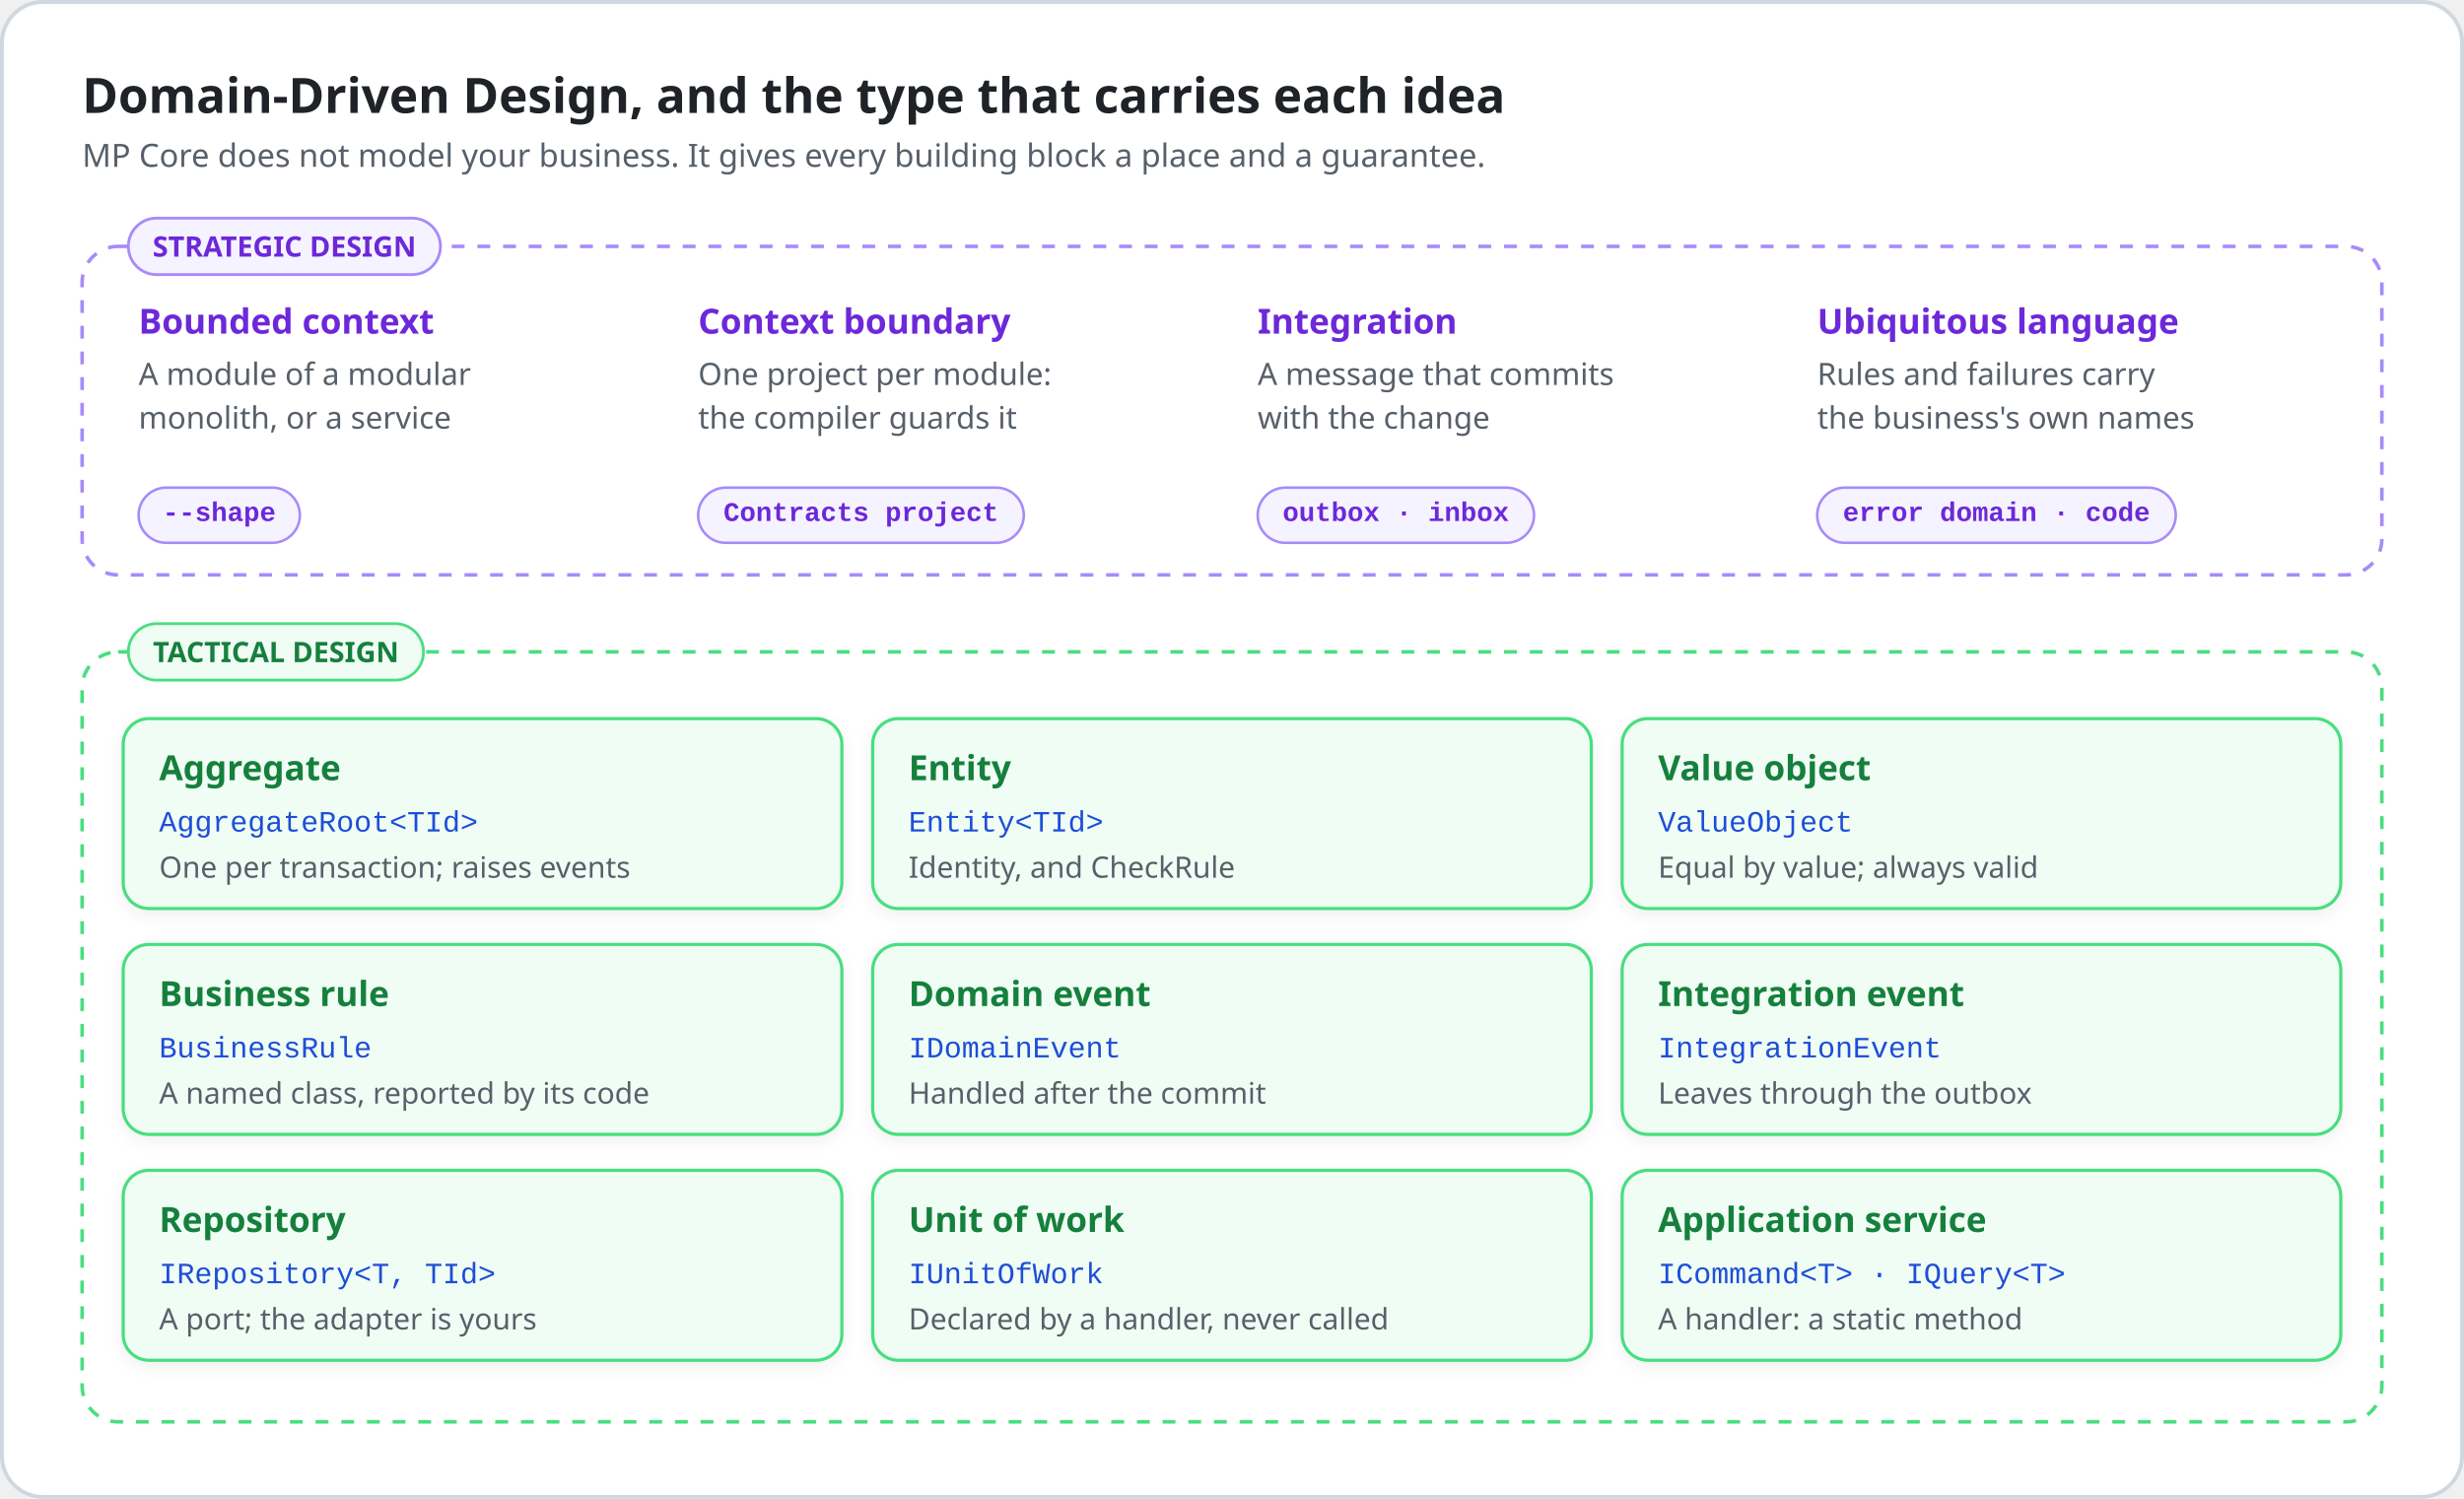
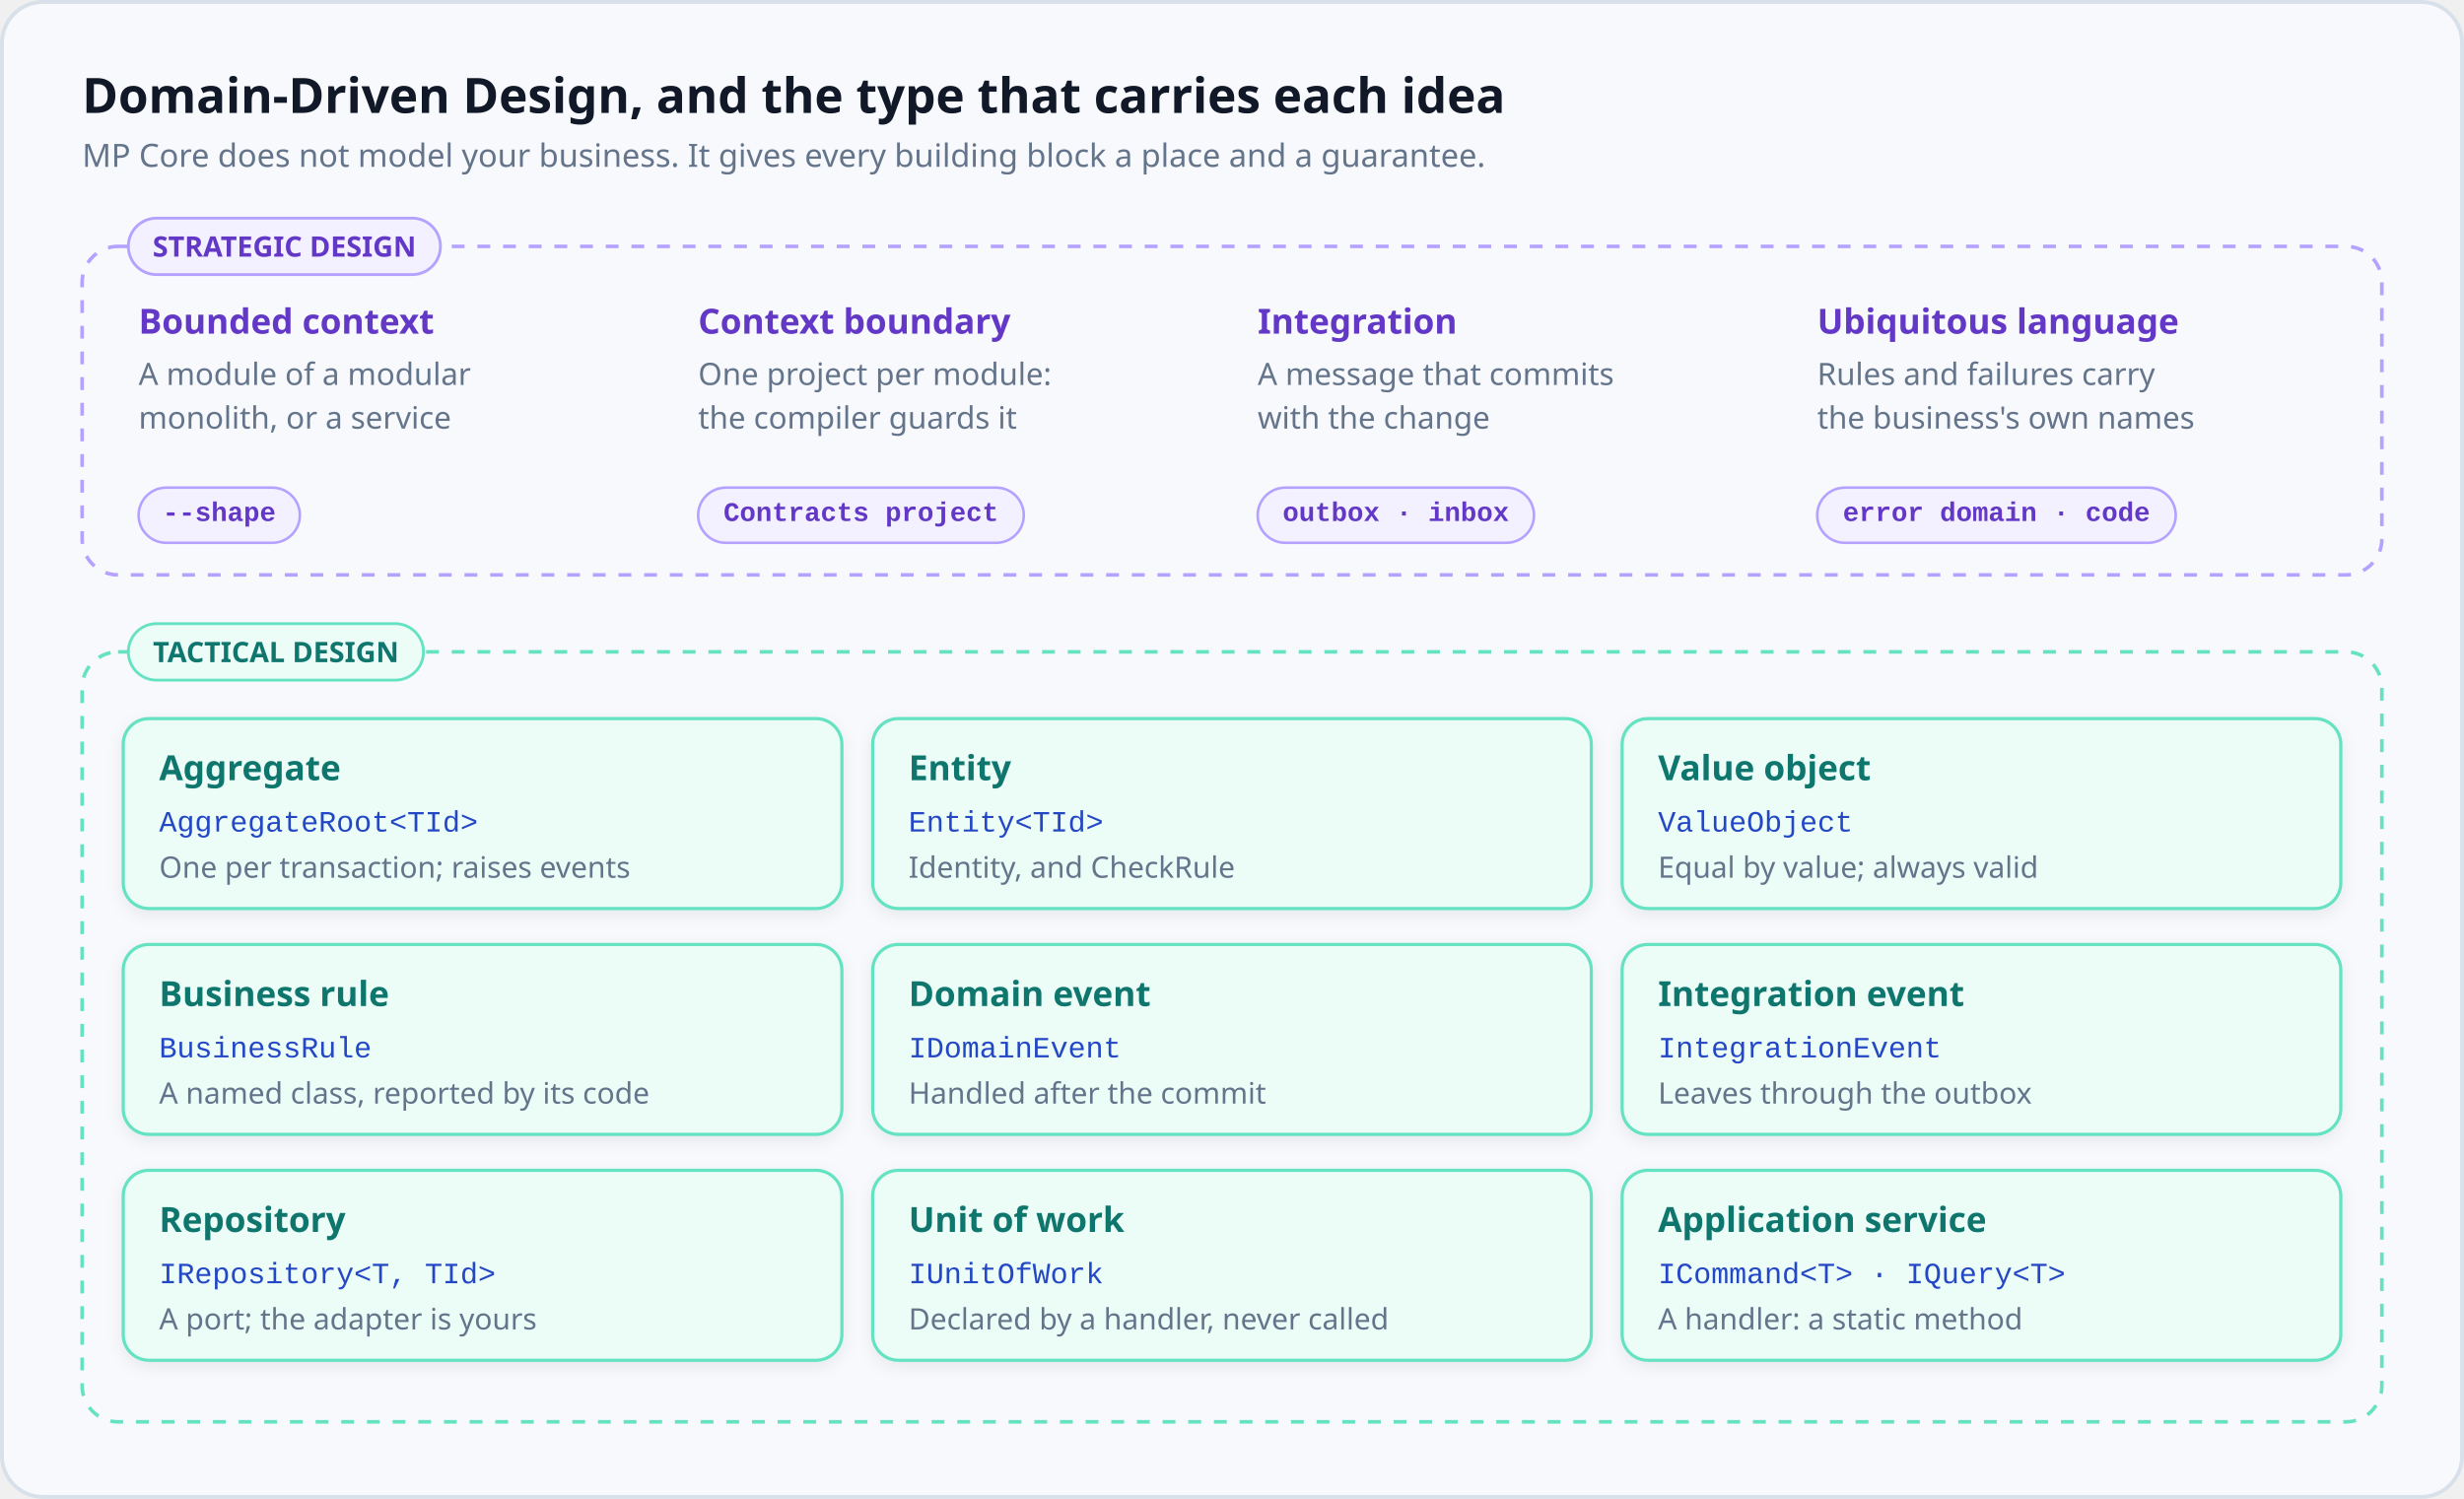
<svg xmlns="http://www.w3.org/2000/svg" viewBox="0 0 960 584" width="960" height="584" role="img" aria-label="The building blocks of Domain-Driven Design and the MP Core type that carries each">
  <defs>
    <filter id="shadow" x="-10%" y="-10%" width="120%" height="130%">
-       <feDropShadow dx="0" dy="2" stdDeviation="3" flood-color="#1f2328" flood-opacity="0.06" />
+       <feDropShadow dx="0" dy="2" stdDeviation="3" flood-color="#0f172a" flood-opacity="0.07" />
    </filter>
  </defs>
-   <rect x="0.75" y="0.75" width="958.5" height="582.5" rx="16" fill="#ffffff" stroke="#d0d7de" stroke-width="1.5" />
-   <text x="32" y="44" font-family="-apple-system, BlinkMacSystemFont, 'Segoe UI', 'Noto Sans', Helvetica, Arial, sans-serif" font-size="19" font-weight="700" fill="#1f2328" text-anchor="start">Domain-Driven Design, and the type that carries each idea</text>
-   <text x="32" y="65" font-family="-apple-system, BlinkMacSystemFont, 'Segoe UI', 'Noto Sans', Helvetica, Arial, sans-serif" font-size="12.5" font-weight="400" fill="#57606a" text-anchor="start">MP Core does not model your business. It gives every building block a place and a guarantee.</text>
-   <rect x="32" y="96" width="896" height="128" rx="14" fill="none" stroke="#a78bfa" stroke-width="1.4" stroke-dasharray="5 5" />
-   <rect x="50" y="85" width="121.6" height="22" rx="6" fill="#ffffff" stroke="none" stroke-width="1.25" />
-   <rect x="50" y="85" width="121.6" height="22" rx="11" fill="#f5f3ff" stroke="#a78bfa" stroke-width="1.1" />
-   <text x="110.8" y="100" font-family="-apple-system, BlinkMacSystemFont, 'Segoe UI', 'Noto Sans', Helvetica, Arial, sans-serif" font-size="11" font-weight="700" fill="#6d28d9" text-anchor="middle">STRATEGIC DESIGN</text>
-   <text x="54" y="130" font-family="-apple-system, BlinkMacSystemFont, 'Segoe UI', 'Noto Sans', Helvetica, Arial, sans-serif" font-size="13.5" font-weight="700" fill="#6d28d9" text-anchor="start">Bounded context</text>
-   <text x="54" y="150" font-family="-apple-system, BlinkMacSystemFont, 'Segoe UI', 'Noto Sans', Helvetica, Arial, sans-serif" font-size="12" font-weight="400" fill="#57606a" text-anchor="start">A module of a modular</text>
-   <text x="54" y="167" font-family="-apple-system, BlinkMacSystemFont, 'Segoe UI', 'Noto Sans', Helvetica, Arial, sans-serif" font-size="12" font-weight="400" fill="#57606a" text-anchor="start">monolith, or a service</text>
-   <rect x="54" y="190" width="62.835" height="21.5" rx="10.75" fill="#f5f3ff" stroke="#a78bfa" stroke-width="1" />
-   <text x="85.418" y="203.0" font-family="ui-monospace, SFMono-Regular, 'SF Mono', Menlo, Consolas, 'Liberation Mono', monospace" font-size="10.5" font-weight="600" fill="#6d28d9" text-anchor="middle">--shape</text>
-   <text x="272" y="130" font-family="-apple-system, BlinkMacSystemFont, 'Segoe UI', 'Noto Sans', Helvetica, Arial, sans-serif" font-size="13.5" font-weight="700" fill="#6d28d9" text-anchor="start">Context boundary</text>
-   <text x="272" y="150" font-family="-apple-system, BlinkMacSystemFont, 'Segoe UI', 'Noto Sans', Helvetica, Arial, sans-serif" font-size="12" font-weight="400" fill="#57606a" text-anchor="start">One project per module:</text>
-   <text x="272" y="167" font-family="-apple-system, BlinkMacSystemFont, 'Segoe UI', 'Noto Sans', Helvetica, Arial, sans-serif" font-size="12" font-weight="400" fill="#57606a" text-anchor="start">the compiler guards it</text>
-   <rect x="272" y="190" width="126.885" height="21.5" rx="10.75" fill="#f5f3ff" stroke="#a78bfa" stroke-width="1" />
-   <text x="335.442" y="203.0" font-family="ui-monospace, SFMono-Regular, 'SF Mono', Menlo, Consolas, 'Liberation Mono', monospace" font-size="10.5" font-weight="600" fill="#6d28d9" text-anchor="middle">Contracts project</text>
-   <text x="490" y="130" font-family="-apple-system, BlinkMacSystemFont, 'Segoe UI', 'Noto Sans', Helvetica, Arial, sans-serif" font-size="13.5" font-weight="700" fill="#6d28d9" text-anchor="start">Integration</text>
-   <text x="490" y="150" font-family="-apple-system, BlinkMacSystemFont, 'Segoe UI', 'Noto Sans', Helvetica, Arial, sans-serif" font-size="12" font-weight="400" fill="#57606a" text-anchor="start">A message that commits</text>
-   <text x="490" y="167" font-family="-apple-system, BlinkMacSystemFont, 'Segoe UI', 'Noto Sans', Helvetica, Arial, sans-serif" font-size="12" font-weight="400" fill="#57606a" text-anchor="start">with the change</text>
-   <rect x="490" y="190" width="107.67" height="21.5" rx="10.75" fill="#f5f3ff" stroke="#a78bfa" stroke-width="1" />
-   <text x="543.835" y="203.0" font-family="ui-monospace, SFMono-Regular, 'SF Mono', Menlo, Consolas, 'Liberation Mono', monospace" font-size="10.5" font-weight="600" fill="#6d28d9" text-anchor="middle">outbox · inbox</text>
-   <text x="708" y="130" font-family="-apple-system, BlinkMacSystemFont, 'Segoe UI', 'Noto Sans', Helvetica, Arial, sans-serif" font-size="13.5" font-weight="700" fill="#6d28d9" text-anchor="start">Ubiquitous language</text>
-   <text x="708" y="150" font-family="-apple-system, BlinkMacSystemFont, 'Segoe UI', 'Noto Sans', Helvetica, Arial, sans-serif" font-size="12" font-weight="400" fill="#57606a" text-anchor="start">Rules and failures carry</text>
-   <text x="708" y="167" font-family="-apple-system, BlinkMacSystemFont, 'Segoe UI', 'Noto Sans', Helvetica, Arial, sans-serif" font-size="12" font-weight="400" fill="#57606a" text-anchor="start">the business's own names</text>
-   <rect x="708" y="190" width="139.695" height="21.5" rx="10.75" fill="#f5f3ff" stroke="#a78bfa" stroke-width="1" />
-   <text x="777.847" y="203.0" font-family="ui-monospace, SFMono-Regular, 'SF Mono', Menlo, Consolas, 'Liberation Mono', monospace" font-size="10.5" font-weight="600" fill="#6d28d9" text-anchor="middle">error domain · code</text>
-   <rect x="32" y="254" width="896" height="300" rx="14" fill="none" stroke="#4ade80" stroke-width="1.4" stroke-dasharray="5 5" />
-   <rect x="50" y="243" width="115.0" height="22" rx="6" fill="#ffffff" stroke="none" stroke-width="1.25" />
-   <rect x="50" y="243" width="115.0" height="22" rx="11" fill="#f0fdf4" stroke="#4ade80" stroke-width="1.1" />
-   <text x="107.5" y="258" font-family="-apple-system, BlinkMacSystemFont, 'Segoe UI', 'Noto Sans', Helvetica, Arial, sans-serif" font-size="11" font-weight="700" fill="#15803d" text-anchor="middle">TACTICAL DESIGN</text>
-   <rect x="48" y="280" width="280" height="74" rx="10" fill="#f0fdf4" stroke="#4ade80" stroke-width="1.25" filter="url(#shadow)" />
-   <text x="62" y="304" font-family="-apple-system, BlinkMacSystemFont, 'Segoe UI', 'Noto Sans', Helvetica, Arial, sans-serif" font-size="13.5" font-weight="700" fill="#15803d" text-anchor="start">Aggregate</text>
-   <text x="62" y="324" font-family="ui-monospace, SFMono-Regular, 'SF Mono', Menlo, Consolas, 'Liberation Mono', monospace" font-size="11.5" font-weight="400" fill="#1d4ed8" text-anchor="start">AggregateRoot&lt;TId&gt;</text>
-   <text x="62" y="342" font-family="-apple-system, BlinkMacSystemFont, 'Segoe UI', 'Noto Sans', Helvetica, Arial, sans-serif" font-size="11.5" font-weight="400" fill="#57606a" text-anchor="start">One per transaction; raises events</text>
-   <rect x="340" y="280" width="280" height="74" rx="10" fill="#f0fdf4" stroke="#4ade80" stroke-width="1.25" filter="url(#shadow)" />
-   <text x="354" y="304" font-family="-apple-system, BlinkMacSystemFont, 'Segoe UI', 'Noto Sans', Helvetica, Arial, sans-serif" font-size="13.5" font-weight="700" fill="#15803d" text-anchor="start">Entity</text>
-   <text x="354" y="324" font-family="ui-monospace, SFMono-Regular, 'SF Mono', Menlo, Consolas, 'Liberation Mono', monospace" font-size="11.5" font-weight="400" fill="#1d4ed8" text-anchor="start">Entity&lt;TId&gt;</text>
-   <text x="354" y="342" font-family="-apple-system, BlinkMacSystemFont, 'Segoe UI', 'Noto Sans', Helvetica, Arial, sans-serif" font-size="11.5" font-weight="400" fill="#57606a" text-anchor="start">Identity, and CheckRule</text>
-   <rect x="632" y="280" width="280" height="74" rx="10" fill="#f0fdf4" stroke="#4ade80" stroke-width="1.25" filter="url(#shadow)" />
-   <text x="646" y="304" font-family="-apple-system, BlinkMacSystemFont, 'Segoe UI', 'Noto Sans', Helvetica, Arial, sans-serif" font-size="13.5" font-weight="700" fill="#15803d" text-anchor="start">Value object</text>
-   <text x="646" y="324" font-family="ui-monospace, SFMono-Regular, 'SF Mono', Menlo, Consolas, 'Liberation Mono', monospace" font-size="11.5" font-weight="400" fill="#1d4ed8" text-anchor="start">ValueObject</text>
-   <text x="646" y="342" font-family="-apple-system, BlinkMacSystemFont, 'Segoe UI', 'Noto Sans', Helvetica, Arial, sans-serif" font-size="11.5" font-weight="400" fill="#57606a" text-anchor="start">Equal by value; always valid</text>
-   <rect x="48" y="368" width="280" height="74" rx="10" fill="#f0fdf4" stroke="#4ade80" stroke-width="1.25" filter="url(#shadow)" />
-   <text x="62" y="392" font-family="-apple-system, BlinkMacSystemFont, 'Segoe UI', 'Noto Sans', Helvetica, Arial, sans-serif" font-size="13.5" font-weight="700" fill="#15803d" text-anchor="start">Business rule</text>
-   <text x="62" y="412" font-family="ui-monospace, SFMono-Regular, 'SF Mono', Menlo, Consolas, 'Liberation Mono', monospace" font-size="11.5" font-weight="400" fill="#1d4ed8" text-anchor="start">BusinessRule</text>
-   <text x="62" y="430" font-family="-apple-system, BlinkMacSystemFont, 'Segoe UI', 'Noto Sans', Helvetica, Arial, sans-serif" font-size="11.5" font-weight="400" fill="#57606a" text-anchor="start">A named class, reported by its code</text>
-   <rect x="340" y="368" width="280" height="74" rx="10" fill="#f0fdf4" stroke="#4ade80" stroke-width="1.25" filter="url(#shadow)" />
-   <text x="354" y="392" font-family="-apple-system, BlinkMacSystemFont, 'Segoe UI', 'Noto Sans', Helvetica, Arial, sans-serif" font-size="13.5" font-weight="700" fill="#15803d" text-anchor="start">Domain event</text>
-   <text x="354" y="412" font-family="ui-monospace, SFMono-Regular, 'SF Mono', Menlo, Consolas, 'Liberation Mono', monospace" font-size="11.5" font-weight="400" fill="#1d4ed8" text-anchor="start">IDomainEvent</text>
-   <text x="354" y="430" font-family="-apple-system, BlinkMacSystemFont, 'Segoe UI', 'Noto Sans', Helvetica, Arial, sans-serif" font-size="11.5" font-weight="400" fill="#57606a" text-anchor="start">Handled after the commit</text>
-   <rect x="632" y="368" width="280" height="74" rx="10" fill="#f0fdf4" stroke="#4ade80" stroke-width="1.25" filter="url(#shadow)" />
-   <text x="646" y="392" font-family="-apple-system, BlinkMacSystemFont, 'Segoe UI', 'Noto Sans', Helvetica, Arial, sans-serif" font-size="13.5" font-weight="700" fill="#15803d" text-anchor="start">Integration event</text>
-   <text x="646" y="412" font-family="ui-monospace, SFMono-Regular, 'SF Mono', Menlo, Consolas, 'Liberation Mono', monospace" font-size="11.5" font-weight="400" fill="#1d4ed8" text-anchor="start">IntegrationEvent</text>
-   <text x="646" y="430" font-family="-apple-system, BlinkMacSystemFont, 'Segoe UI', 'Noto Sans', Helvetica, Arial, sans-serif" font-size="11.5" font-weight="400" fill="#57606a" text-anchor="start">Leaves through the outbox</text>
-   <rect x="48" y="456" width="280" height="74" rx="10" fill="#f0fdf4" stroke="#4ade80" stroke-width="1.25" filter="url(#shadow)" />
-   <text x="62" y="480" font-family="-apple-system, BlinkMacSystemFont, 'Segoe UI', 'Noto Sans', Helvetica, Arial, sans-serif" font-size="13.5" font-weight="700" fill="#15803d" text-anchor="start">Repository</text>
-   <text x="62" y="500" font-family="ui-monospace, SFMono-Regular, 'SF Mono', Menlo, Consolas, 'Liberation Mono', monospace" font-size="11.5" font-weight="400" fill="#1d4ed8" text-anchor="start">IRepository&lt;T, TId&gt;</text>
-   <text x="62" y="518" font-family="-apple-system, BlinkMacSystemFont, 'Segoe UI', 'Noto Sans', Helvetica, Arial, sans-serif" font-size="11.5" font-weight="400" fill="#57606a" text-anchor="start">A port; the adapter is yours</text>
-   <rect x="340" y="456" width="280" height="74" rx="10" fill="#f0fdf4" stroke="#4ade80" stroke-width="1.25" filter="url(#shadow)" />
-   <text x="354" y="480" font-family="-apple-system, BlinkMacSystemFont, 'Segoe UI', 'Noto Sans', Helvetica, Arial, sans-serif" font-size="13.5" font-weight="700" fill="#15803d" text-anchor="start">Unit of work</text>
-   <text x="354" y="500" font-family="ui-monospace, SFMono-Regular, 'SF Mono', Menlo, Consolas, 'Liberation Mono', monospace" font-size="11.5" font-weight="400" fill="#1d4ed8" text-anchor="start">IUnitOfWork</text>
-   <text x="354" y="518" font-family="-apple-system, BlinkMacSystemFont, 'Segoe UI', 'Noto Sans', Helvetica, Arial, sans-serif" font-size="11.5" font-weight="400" fill="#57606a" text-anchor="start">Declared by a handler, never called</text>
-   <rect x="632" y="456" width="280" height="74" rx="10" fill="#f0fdf4" stroke="#4ade80" stroke-width="1.25" filter="url(#shadow)" />
-   <text x="646" y="480" font-family="-apple-system, BlinkMacSystemFont, 'Segoe UI', 'Noto Sans', Helvetica, Arial, sans-serif" font-size="13.5" font-weight="700" fill="#15803d" text-anchor="start">Application service</text>
-   <text x="646" y="500" font-family="ui-monospace, SFMono-Regular, 'SF Mono', Menlo, Consolas, 'Liberation Mono', monospace" font-size="11.5" font-weight="400" fill="#1d4ed8" text-anchor="start">ICommand&lt;T&gt; · IQuery&lt;T&gt;</text>
-   <text x="646" y="518" font-family="-apple-system, BlinkMacSystemFont, 'Segoe UI', 'Noto Sans', Helvetica, Arial, sans-serif" font-size="11.5" font-weight="400" fill="#57606a" text-anchor="start">A handler: a static method</text>
+   <rect x="0.75" y="0.75" width="958.5" height="582.5" rx="16" fill="#f7f9fc" stroke="#d8e0ea" stroke-width="1.5" />
+   <text x="32" y="44" font-family="-apple-system, BlinkMacSystemFont, 'Segoe UI', 'Noto Sans', Helvetica, Arial, sans-serif" font-size="19" font-weight="700" fill="#111827" text-anchor="start">Domain-Driven Design, and the type that carries each idea</text>
+   <text x="32" y="65" font-family="-apple-system, BlinkMacSystemFont, 'Segoe UI', 'Noto Sans', Helvetica, Arial, sans-serif" font-size="12.5" font-weight="400" fill="#64748b" text-anchor="start">MP Core does not model your business. It gives every building block a place and a guarantee.</text>
+   <rect x="32" y="96" width="896" height="128" rx="14" fill="none" stroke="#b5a1ff" stroke-width="1.4" stroke-dasharray="5 5" />
+   <rect x="50" y="85" width="121.6" height="22" rx="6" fill="#f7f9fc" stroke="none" stroke-width="1.25" />
+   <rect x="50" y="85" width="121.6" height="22" rx="11" fill="#f3f0ff" stroke="#b5a1ff" stroke-width="1.1" />
+   <text x="110.8" y="100" font-family="-apple-system, BlinkMacSystemFont, 'Segoe UI', 'Noto Sans', Helvetica, Arial, sans-serif" font-size="11" font-weight="700" fill="#6338c7" text-anchor="middle">STRATEGIC DESIGN</text>
+   <text x="54" y="130" font-family="-apple-system, BlinkMacSystemFont, 'Segoe UI', 'Noto Sans', Helvetica, Arial, sans-serif" font-size="13.5" font-weight="700" fill="#6338c7" text-anchor="start">Bounded context</text>
+   <text x="54" y="150" font-family="-apple-system, BlinkMacSystemFont, 'Segoe UI', 'Noto Sans', Helvetica, Arial, sans-serif" font-size="12" font-weight="400" fill="#64748b" text-anchor="start">A module of a modular</text>
+   <text x="54" y="167" font-family="-apple-system, BlinkMacSystemFont, 'Segoe UI', 'Noto Sans', Helvetica, Arial, sans-serif" font-size="12" font-weight="400" fill="#64748b" text-anchor="start">monolith, or a service</text>
+   <rect x="54" y="190" width="62.835" height="21.5" rx="10.75" fill="#f3f0ff" stroke="#b5a1ff" stroke-width="1" />
+   <text x="85.418" y="203.0" font-family="ui-monospace, SFMono-Regular, 'SF Mono', Menlo, Consolas, 'Liberation Mono', monospace" font-size="10.5" font-weight="600" fill="#6338c7" text-anchor="middle">--shape</text>
+   <text x="272" y="130" font-family="-apple-system, BlinkMacSystemFont, 'Segoe UI', 'Noto Sans', Helvetica, Arial, sans-serif" font-size="13.5" font-weight="700" fill="#6338c7" text-anchor="start">Context boundary</text>
+   <text x="272" y="150" font-family="-apple-system, BlinkMacSystemFont, 'Segoe UI', 'Noto Sans', Helvetica, Arial, sans-serif" font-size="12" font-weight="400" fill="#64748b" text-anchor="start">One project per module:</text>
+   <text x="272" y="167" font-family="-apple-system, BlinkMacSystemFont, 'Segoe UI', 'Noto Sans', Helvetica, Arial, sans-serif" font-size="12" font-weight="400" fill="#64748b" text-anchor="start">the compiler guards it</text>
+   <rect x="272" y="190" width="126.885" height="21.5" rx="10.75" fill="#f3f0ff" stroke="#b5a1ff" stroke-width="1" />
+   <text x="335.442" y="203.0" font-family="ui-monospace, SFMono-Regular, 'SF Mono', Menlo, Consolas, 'Liberation Mono', monospace" font-size="10.5" font-weight="600" fill="#6338c7" text-anchor="middle">Contracts project</text>
+   <text x="490" y="130" font-family="-apple-system, BlinkMacSystemFont, 'Segoe UI', 'Noto Sans', Helvetica, Arial, sans-serif" font-size="13.5" font-weight="700" fill="#6338c7" text-anchor="start">Integration</text>
+   <text x="490" y="150" font-family="-apple-system, BlinkMacSystemFont, 'Segoe UI', 'Noto Sans', Helvetica, Arial, sans-serif" font-size="12" font-weight="400" fill="#64748b" text-anchor="start">A message that commits</text>
+   <text x="490" y="167" font-family="-apple-system, BlinkMacSystemFont, 'Segoe UI', 'Noto Sans', Helvetica, Arial, sans-serif" font-size="12" font-weight="400" fill="#64748b" text-anchor="start">with the change</text>
+   <rect x="490" y="190" width="107.67" height="21.5" rx="10.75" fill="#f3f0ff" stroke="#b5a1ff" stroke-width="1" />
+   <text x="543.835" y="203.0" font-family="ui-monospace, SFMono-Regular, 'SF Mono', Menlo, Consolas, 'Liberation Mono', monospace" font-size="10.5" font-weight="600" fill="#6338c7" text-anchor="middle">outbox · inbox</text>
+   <text x="708" y="130" font-family="-apple-system, BlinkMacSystemFont, 'Segoe UI', 'Noto Sans', Helvetica, Arial, sans-serif" font-size="13.5" font-weight="700" fill="#6338c7" text-anchor="start">Ubiquitous language</text>
+   <text x="708" y="150" font-family="-apple-system, BlinkMacSystemFont, 'Segoe UI', 'Noto Sans', Helvetica, Arial, sans-serif" font-size="12" font-weight="400" fill="#64748b" text-anchor="start">Rules and failures carry</text>
+   <text x="708" y="167" font-family="-apple-system, BlinkMacSystemFont, 'Segoe UI', 'Noto Sans', Helvetica, Arial, sans-serif" font-size="12" font-weight="400" fill="#64748b" text-anchor="start">the business's own names</text>
+   <rect x="708" y="190" width="139.695" height="21.5" rx="10.75" fill="#f3f0ff" stroke="#b5a1ff" stroke-width="1" />
+   <text x="777.847" y="203.0" font-family="ui-monospace, SFMono-Regular, 'SF Mono', Menlo, Consolas, 'Liberation Mono', monospace" font-size="10.5" font-weight="600" fill="#6338c7" text-anchor="middle">error domain · code</text>
+   <rect x="32" y="254" width="896" height="300" rx="14" fill="none" stroke="#65e2c1" stroke-width="1.4" stroke-dasharray="5 5" />
+   <rect x="50" y="243" width="115.0" height="22" rx="6" fill="#f7f9fc" stroke="none" stroke-width="1.25" />
+   <rect x="50" y="243" width="115.0" height="22" rx="11" fill="#ecfdf8" stroke="#65e2c1" stroke-width="1.1" />
+   <text x="107.5" y="258" font-family="-apple-system, BlinkMacSystemFont, 'Segoe UI', 'Noto Sans', Helvetica, Arial, sans-serif" font-size="11" font-weight="700" fill="#0f766e" text-anchor="middle">TACTICAL DESIGN</text>
+   <rect x="48" y="280" width="280" height="74" rx="10" fill="#ecfdf8" stroke="#65e2c1" stroke-width="1.25" filter="url(#shadow)" />
+   <text x="62" y="304" font-family="-apple-system, BlinkMacSystemFont, 'Segoe UI', 'Noto Sans', Helvetica, Arial, sans-serif" font-size="13.5" font-weight="700" fill="#0f766e" text-anchor="start">Aggregate</text>
+   <text x="62" y="324" font-family="ui-monospace, SFMono-Regular, 'SF Mono', Menlo, Consolas, 'Liberation Mono', monospace" font-size="11.5" font-weight="400" fill="#2447c5" text-anchor="start">AggregateRoot&lt;TId&gt;</text>
+   <text x="62" y="342" font-family="-apple-system, BlinkMacSystemFont, 'Segoe UI', 'Noto Sans', Helvetica, Arial, sans-serif" font-size="11.5" font-weight="400" fill="#64748b" text-anchor="start">One per transaction; raises events</text>
+   <rect x="340" y="280" width="280" height="74" rx="10" fill="#ecfdf8" stroke="#65e2c1" stroke-width="1.25" filter="url(#shadow)" />
+   <text x="354" y="304" font-family="-apple-system, BlinkMacSystemFont, 'Segoe UI', 'Noto Sans', Helvetica, Arial, sans-serif" font-size="13.5" font-weight="700" fill="#0f766e" text-anchor="start">Entity</text>
+   <text x="354" y="324" font-family="ui-monospace, SFMono-Regular, 'SF Mono', Menlo, Consolas, 'Liberation Mono', monospace" font-size="11.5" font-weight="400" fill="#2447c5" text-anchor="start">Entity&lt;TId&gt;</text>
+   <text x="354" y="342" font-family="-apple-system, BlinkMacSystemFont, 'Segoe UI', 'Noto Sans', Helvetica, Arial, sans-serif" font-size="11.5" font-weight="400" fill="#64748b" text-anchor="start">Identity, and CheckRule</text>
+   <rect x="632" y="280" width="280" height="74" rx="10" fill="#ecfdf8" stroke="#65e2c1" stroke-width="1.25" filter="url(#shadow)" />
+   <text x="646" y="304" font-family="-apple-system, BlinkMacSystemFont, 'Segoe UI', 'Noto Sans', Helvetica, Arial, sans-serif" font-size="13.5" font-weight="700" fill="#0f766e" text-anchor="start">Value object</text>
+   <text x="646" y="324" font-family="ui-monospace, SFMono-Regular, 'SF Mono', Menlo, Consolas, 'Liberation Mono', monospace" font-size="11.5" font-weight="400" fill="#2447c5" text-anchor="start">ValueObject</text>
+   <text x="646" y="342" font-family="-apple-system, BlinkMacSystemFont, 'Segoe UI', 'Noto Sans', Helvetica, Arial, sans-serif" font-size="11.5" font-weight="400" fill="#64748b" text-anchor="start">Equal by value; always valid</text>
+   <rect x="48" y="368" width="280" height="74" rx="10" fill="#ecfdf8" stroke="#65e2c1" stroke-width="1.25" filter="url(#shadow)" />
+   <text x="62" y="392" font-family="-apple-system, BlinkMacSystemFont, 'Segoe UI', 'Noto Sans', Helvetica, Arial, sans-serif" font-size="13.5" font-weight="700" fill="#0f766e" text-anchor="start">Business rule</text>
+   <text x="62" y="412" font-family="ui-monospace, SFMono-Regular, 'SF Mono', Menlo, Consolas, 'Liberation Mono', monospace" font-size="11.5" font-weight="400" fill="#2447c5" text-anchor="start">BusinessRule</text>
+   <text x="62" y="430" font-family="-apple-system, BlinkMacSystemFont, 'Segoe UI', 'Noto Sans', Helvetica, Arial, sans-serif" font-size="11.5" font-weight="400" fill="#64748b" text-anchor="start">A named class, reported by its code</text>
+   <rect x="340" y="368" width="280" height="74" rx="10" fill="#ecfdf8" stroke="#65e2c1" stroke-width="1.25" filter="url(#shadow)" />
+   <text x="354" y="392" font-family="-apple-system, BlinkMacSystemFont, 'Segoe UI', 'Noto Sans', Helvetica, Arial, sans-serif" font-size="13.5" font-weight="700" fill="#0f766e" text-anchor="start">Domain event</text>
+   <text x="354" y="412" font-family="ui-monospace, SFMono-Regular, 'SF Mono', Menlo, Consolas, 'Liberation Mono', monospace" font-size="11.5" font-weight="400" fill="#2447c5" text-anchor="start">IDomainEvent</text>
+   <text x="354" y="430" font-family="-apple-system, BlinkMacSystemFont, 'Segoe UI', 'Noto Sans', Helvetica, Arial, sans-serif" font-size="11.5" font-weight="400" fill="#64748b" text-anchor="start">Handled after the commit</text>
+   <rect x="632" y="368" width="280" height="74" rx="10" fill="#ecfdf8" stroke="#65e2c1" stroke-width="1.25" filter="url(#shadow)" />
+   <text x="646" y="392" font-family="-apple-system, BlinkMacSystemFont, 'Segoe UI', 'Noto Sans', Helvetica, Arial, sans-serif" font-size="13.5" font-weight="700" fill="#0f766e" text-anchor="start">Integration event</text>
+   <text x="646" y="412" font-family="ui-monospace, SFMono-Regular, 'SF Mono', Menlo, Consolas, 'Liberation Mono', monospace" font-size="11.5" font-weight="400" fill="#2447c5" text-anchor="start">IntegrationEvent</text>
+   <text x="646" y="430" font-family="-apple-system, BlinkMacSystemFont, 'Segoe UI', 'Noto Sans', Helvetica, Arial, sans-serif" font-size="11.5" font-weight="400" fill="#64748b" text-anchor="start">Leaves through the outbox</text>
+   <rect x="48" y="456" width="280" height="74" rx="10" fill="#ecfdf8" stroke="#65e2c1" stroke-width="1.25" filter="url(#shadow)" />
+   <text x="62" y="480" font-family="-apple-system, BlinkMacSystemFont, 'Segoe UI', 'Noto Sans', Helvetica, Arial, sans-serif" font-size="13.5" font-weight="700" fill="#0f766e" text-anchor="start">Repository</text>
+   <text x="62" y="500" font-family="ui-monospace, SFMono-Regular, 'SF Mono', Menlo, Consolas, 'Liberation Mono', monospace" font-size="11.5" font-weight="400" fill="#2447c5" text-anchor="start">IRepository&lt;T, TId&gt;</text>
+   <text x="62" y="518" font-family="-apple-system, BlinkMacSystemFont, 'Segoe UI', 'Noto Sans', Helvetica, Arial, sans-serif" font-size="11.5" font-weight="400" fill="#64748b" text-anchor="start">A port; the adapter is yours</text>
+   <rect x="340" y="456" width="280" height="74" rx="10" fill="#ecfdf8" stroke="#65e2c1" stroke-width="1.25" filter="url(#shadow)" />
+   <text x="354" y="480" font-family="-apple-system, BlinkMacSystemFont, 'Segoe UI', 'Noto Sans', Helvetica, Arial, sans-serif" font-size="13.5" font-weight="700" fill="#0f766e" text-anchor="start">Unit of work</text>
+   <text x="354" y="500" font-family="ui-monospace, SFMono-Regular, 'SF Mono', Menlo, Consolas, 'Liberation Mono', monospace" font-size="11.5" font-weight="400" fill="#2447c5" text-anchor="start">IUnitOfWork</text>
+   <text x="354" y="518" font-family="-apple-system, BlinkMacSystemFont, 'Segoe UI', 'Noto Sans', Helvetica, Arial, sans-serif" font-size="11.5" font-weight="400" fill="#64748b" text-anchor="start">Declared by a handler, never called</text>
+   <rect x="632" y="456" width="280" height="74" rx="10" fill="#ecfdf8" stroke="#65e2c1" stroke-width="1.25" filter="url(#shadow)" />
+   <text x="646" y="480" font-family="-apple-system, BlinkMacSystemFont, 'Segoe UI', 'Noto Sans', Helvetica, Arial, sans-serif" font-size="13.5" font-weight="700" fill="#0f766e" text-anchor="start">Application service</text>
+   <text x="646" y="500" font-family="ui-monospace, SFMono-Regular, 'SF Mono', Menlo, Consolas, 'Liberation Mono', monospace" font-size="11.5" font-weight="400" fill="#2447c5" text-anchor="start">ICommand&lt;T&gt; · IQuery&lt;T&gt;</text>
+   <text x="646" y="518" font-family="-apple-system, BlinkMacSystemFont, 'Segoe UI', 'Noto Sans', Helvetica, Arial, sans-serif" font-size="11.5" font-weight="400" fill="#64748b" text-anchor="start">A handler: a static method</text>
</svg>
